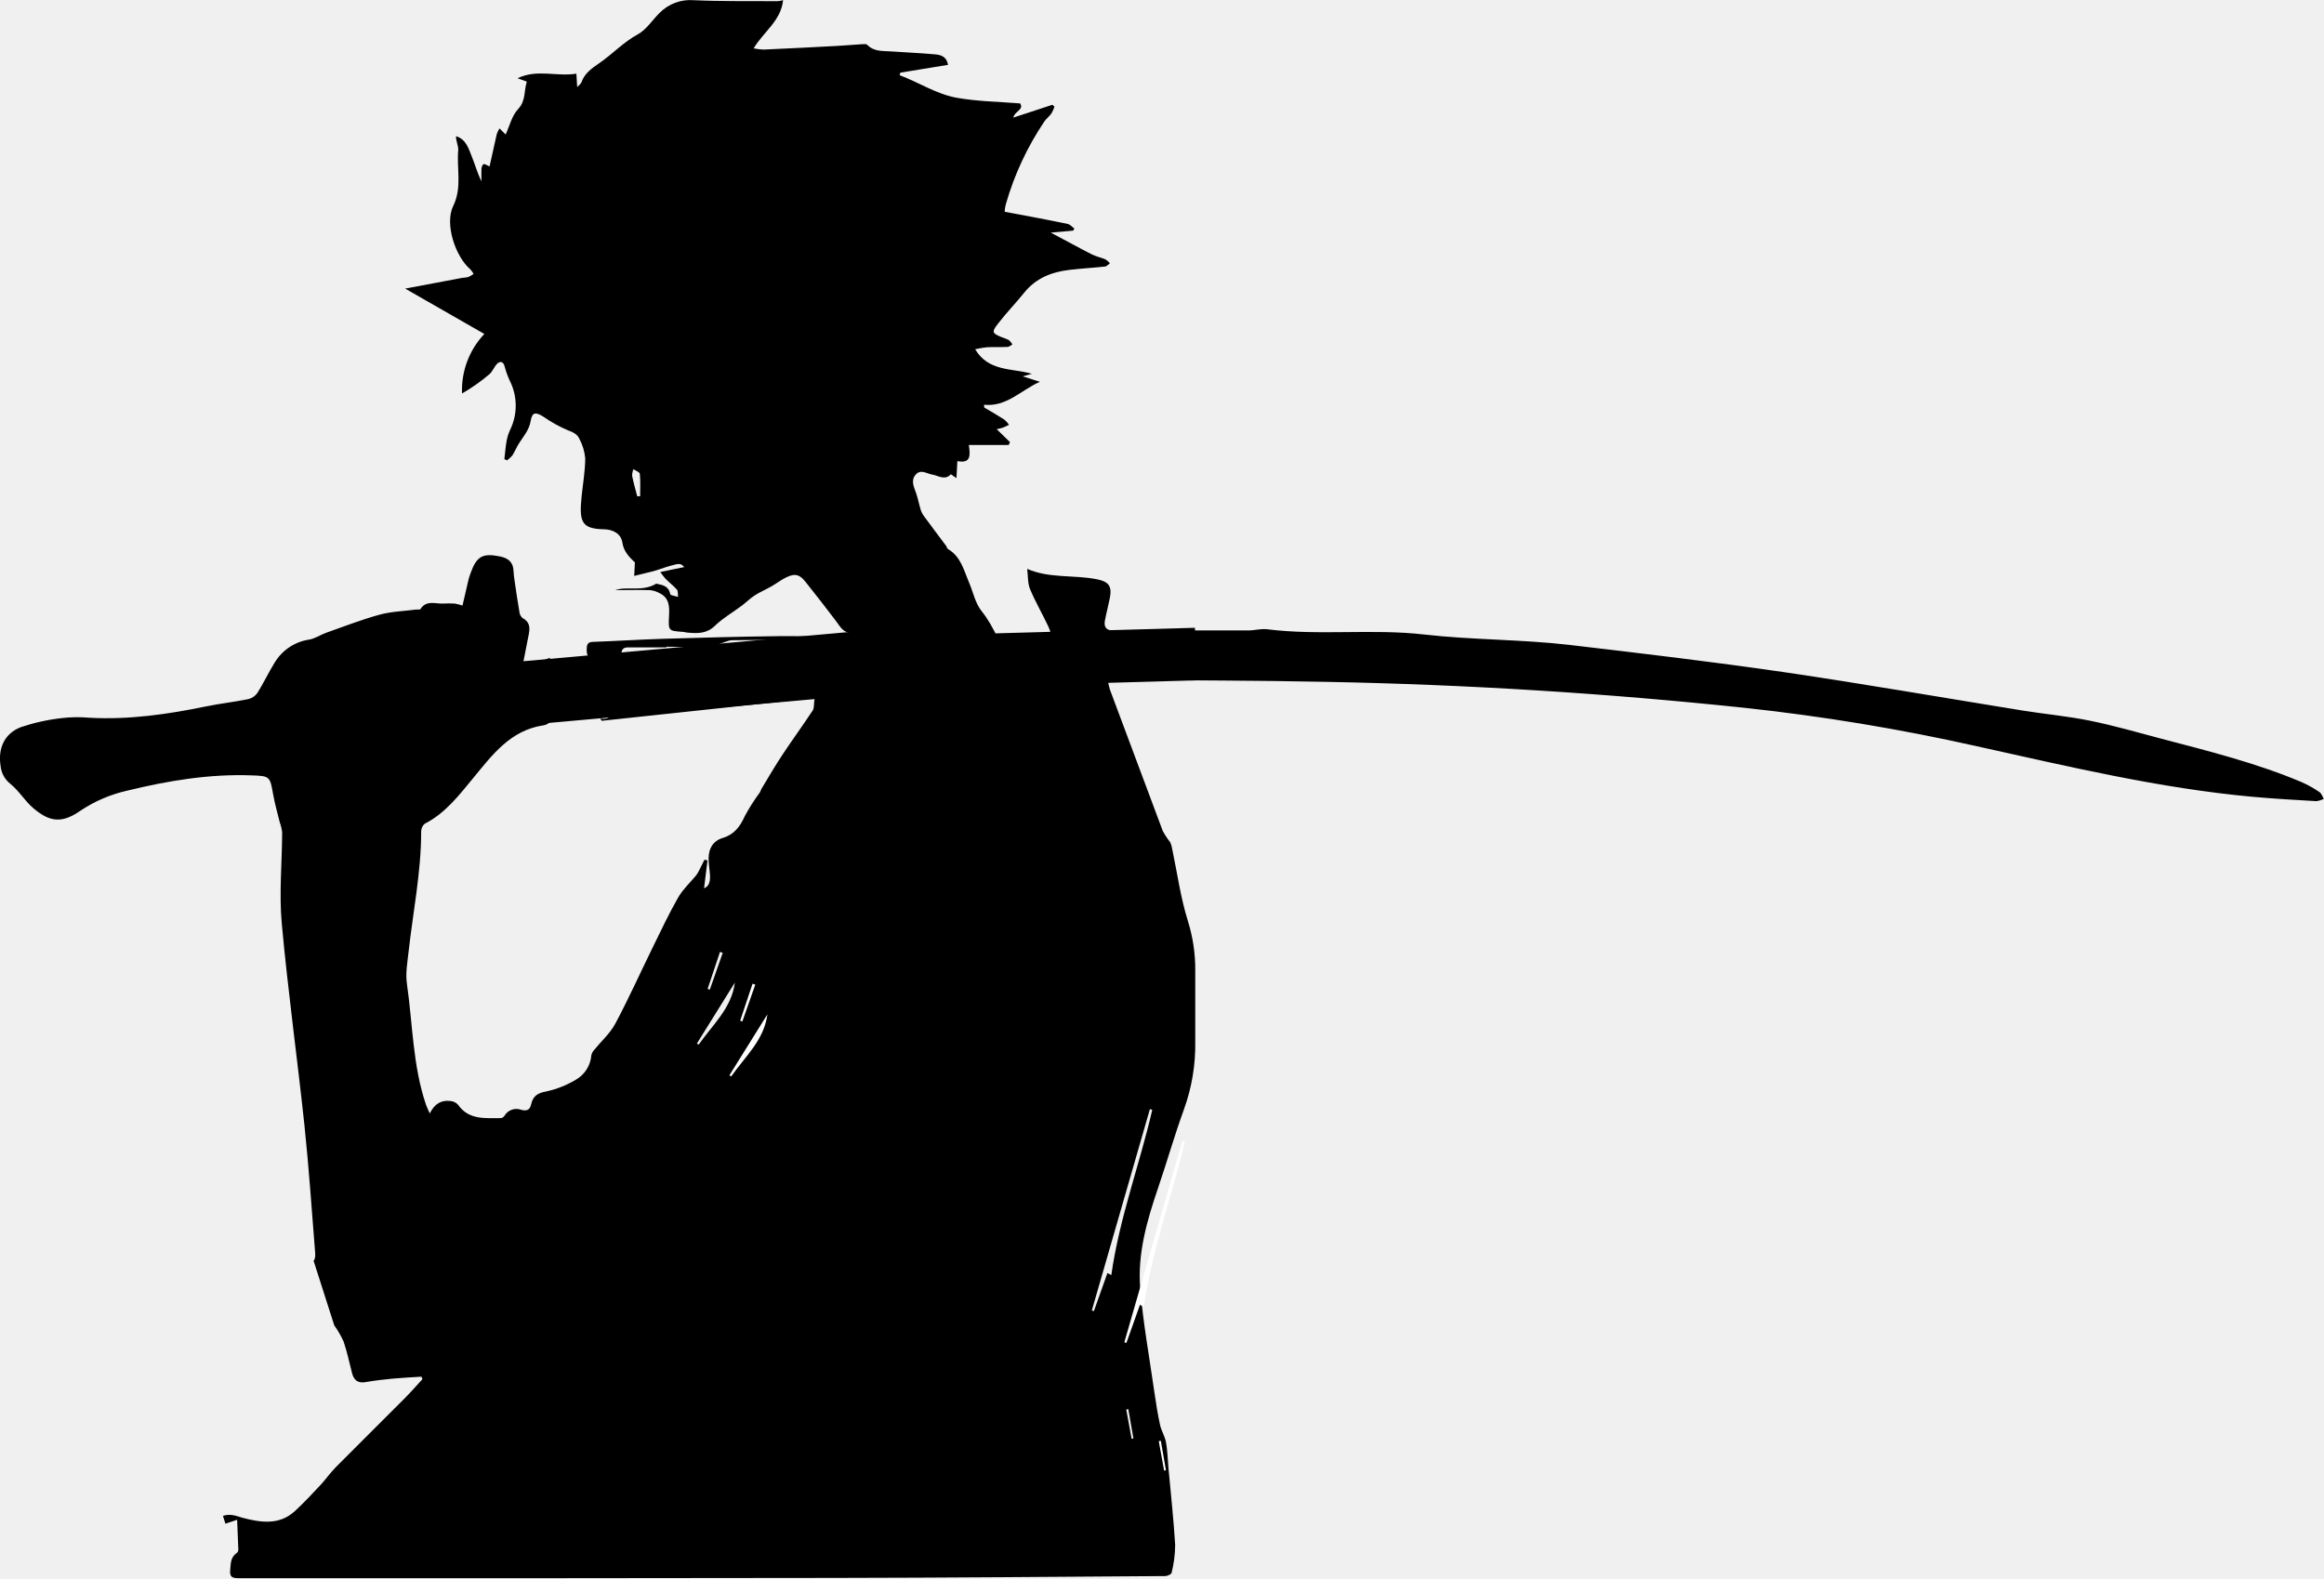
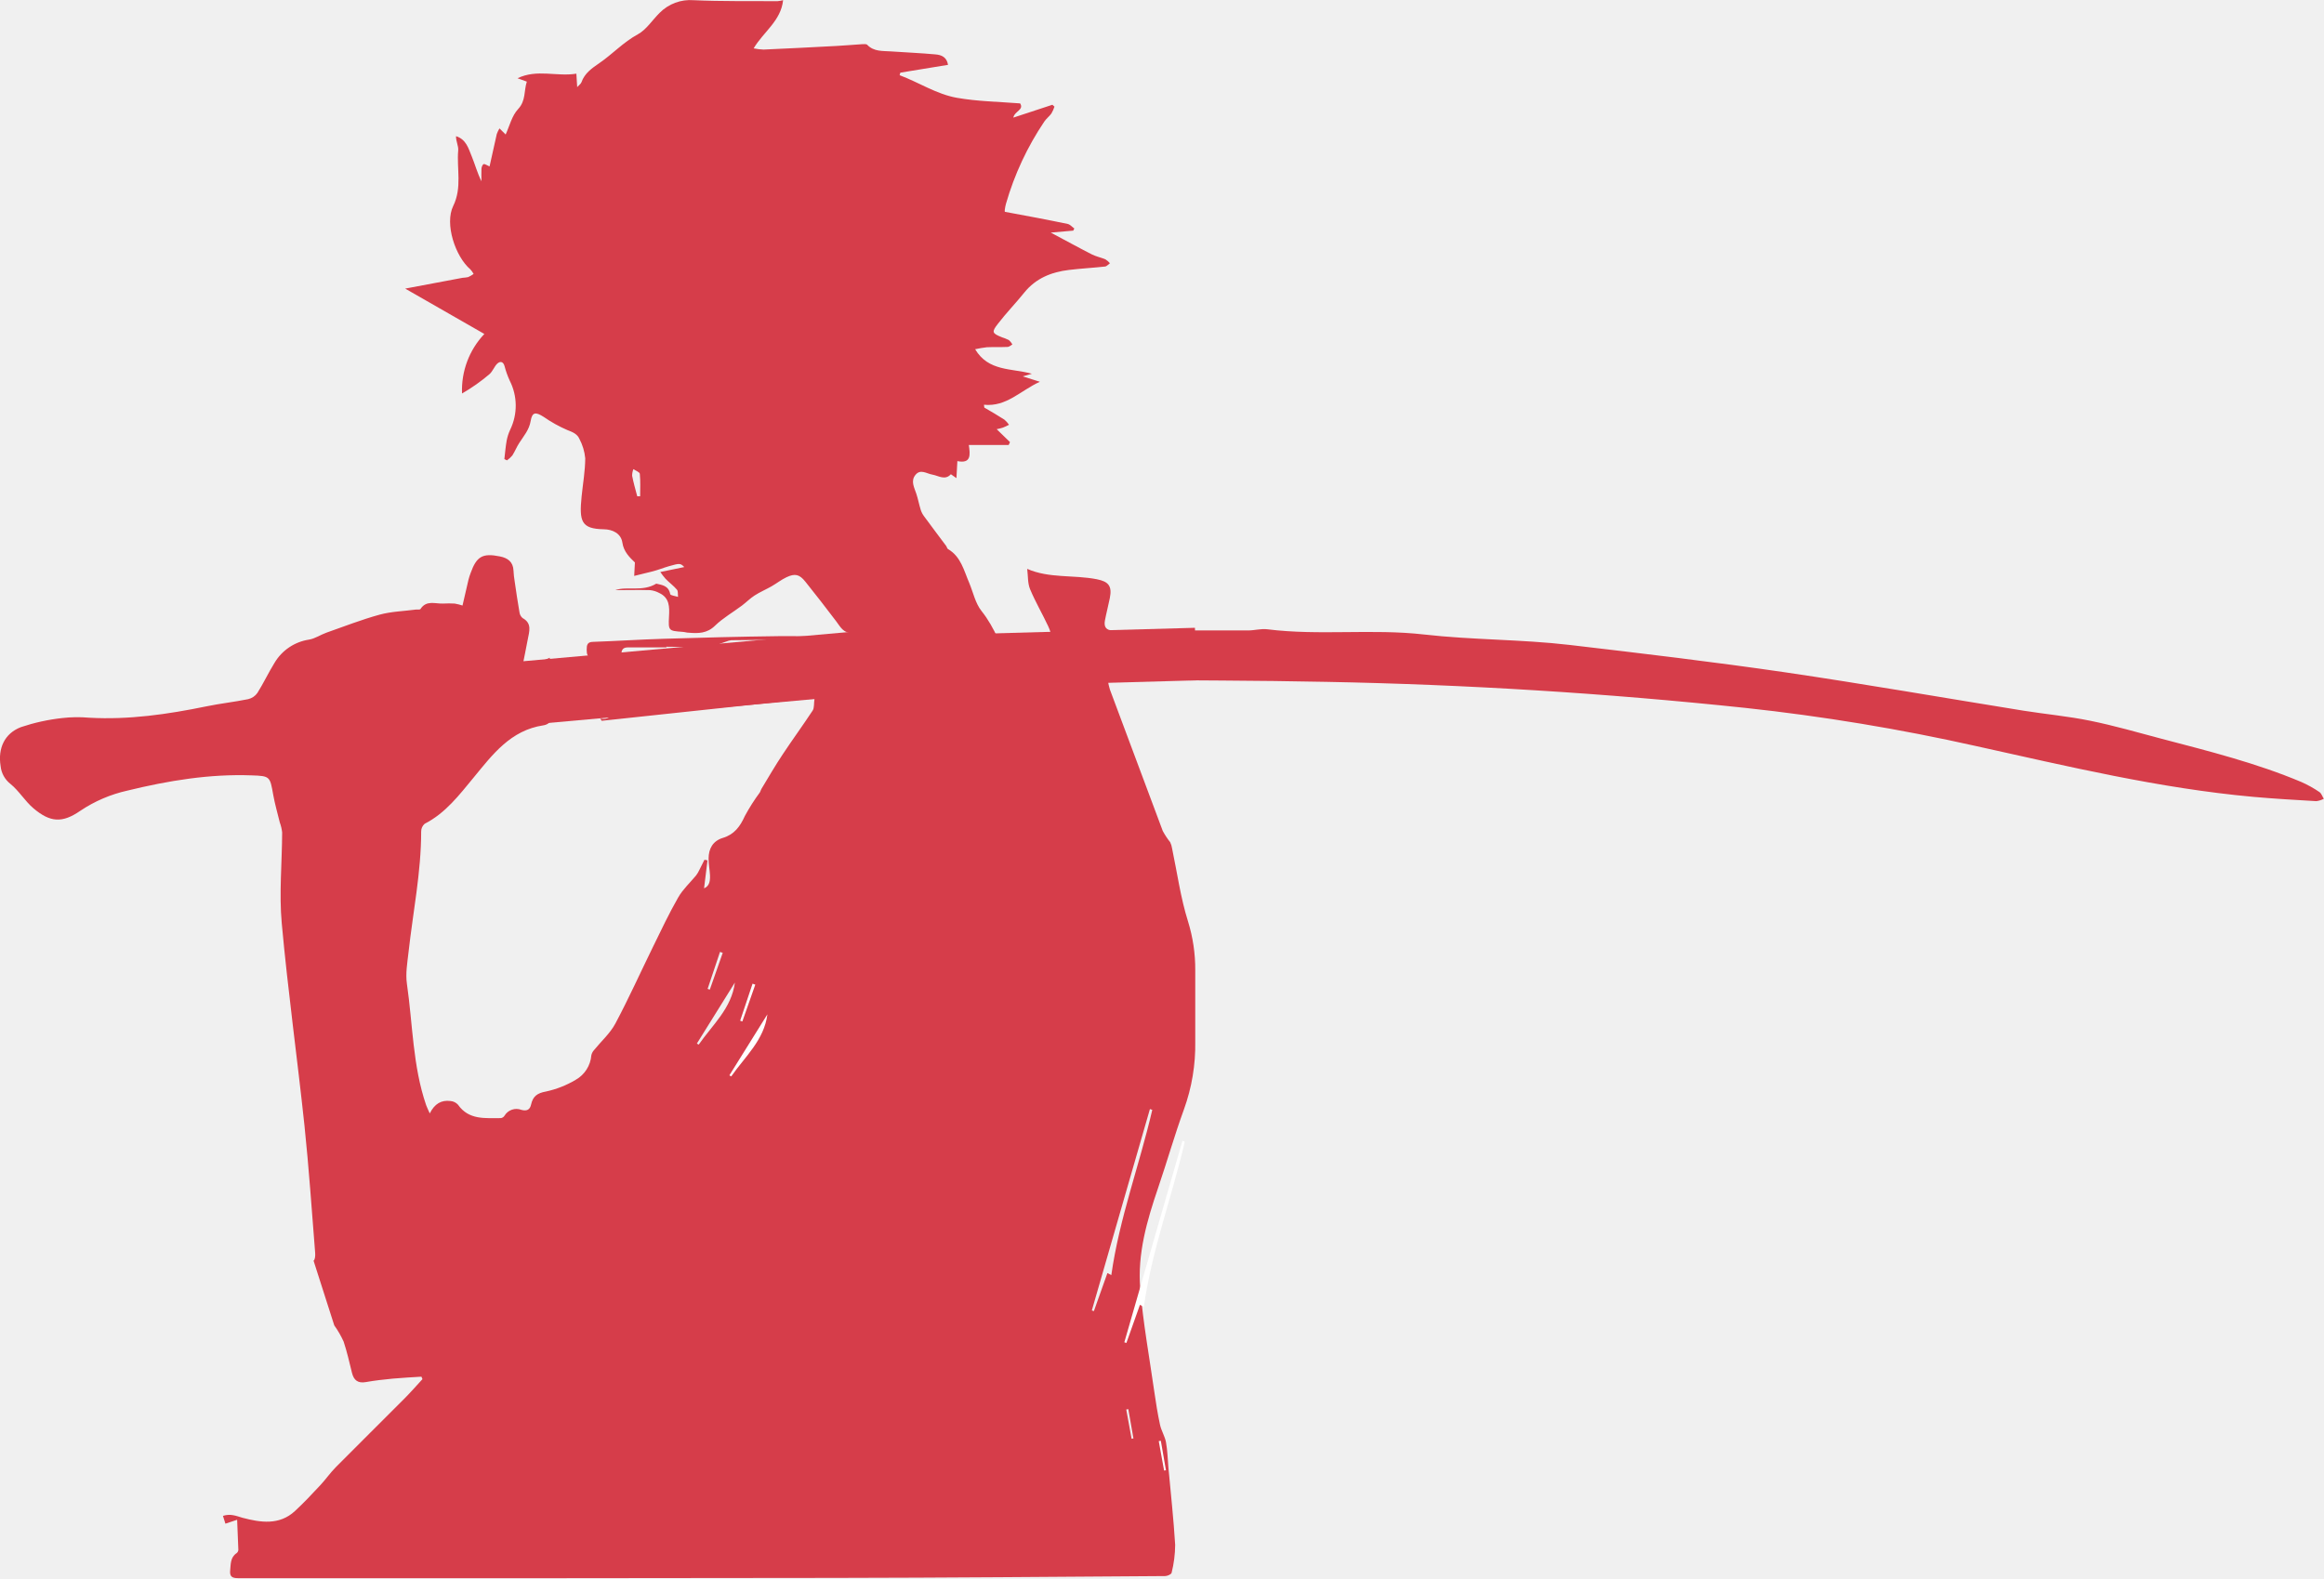
- <svg xmlns="http://www.w3.org/2000/svg" id="图层_1" data-name="图层 1" viewBox="0 0 594.78 403.98">
+ <svg xmlns="http://www.w3.org/2000/svg" fill="#D63D4A" id="图层_1" data-name="图层 1" viewBox="0 0 594.78 403.98">
  <path d="M82.42,338c.4-.25.46-1.31.41-2-.87-10.87-1.6-21.77-2.74-32.62-1.83-17.26-4.24-34.46-5.81-51.74-.7-7.69.07-15.51.1-23.27a10.72,10.72,0,0,0-.6-2.55c-.57-2.36-1.26-4.69-1.68-7.06-.84-4.69-.77-4.85-5.51-5-10.8-.4-21.37,1.35-31.82,3.9a35.48,35.48,0,0,0-12.05,5.17c-4.6,3.18-7.7,3-12-.65-2.18-1.85-3.7-4.49-5.92-6.27a6.62,6.62,0,0,1-2.48-4.57c-.72-4.49,1-8.33,5.23-9.94a50.77,50.77,0,0,1,10.51-2.31A33.81,33.81,0,0,1,25,199c10.14.57,20.07-.87,30-2.91,3.53-.73,7.14-1.12,10.68-1.84a4,4,0,0,0,2.37-1.6c1.57-2.5,2.83-5.2,4.38-7.7A12.43,12.43,0,0,1,81.29,179c1.54-.26,2.94-1.25,4.44-1.78,4.51-1.59,9-3.34,13.59-4.6,3-.82,6.22-.9,9.33-1.31.39,0,1,.06,1.14-.14,1.49-2.32,3.75-1.32,5.75-1.39a26.56,26.56,0,0,1,3,0,13.73,13.73,0,0,1,2,.5c.43-1.87,1-4.25,1.53-6.61a15.84,15.84,0,0,1,.54-1.69c1.53-4.29,3.06-5.17,7.5-4.27,2,.4,3.39,1.38,3.48,3.64a23,23,0,0,0,.3,2.74c.38,2.62.76,5.25,1.22,7.86a2.37,2.37,0,0,0,.79,1.53c2.51,1.36,1.71,3.47,1.34,5.47-.46,2.5-1,5-1.52,7.7l7.16-3c.22,2.69.42,5.08.6,7.46.15,2,.39,3.93.41,5.9s-.77,3.66-2.65,3.94c-8.4,1.26-13,7.47-17.84,13.35-3.69,4.46-7.18,9.11-12.53,11.84a2.59,2.59,0,0,0-.91,2c0,10.42-2.1,20.62-3.24,30.92-.3,2.68-.79,5.44-.41,8.05,1.51,10.39,1.47,21,4.93,31.09.18.52.44,1,.92,2.1,1.25-2.52,3-3.47,5.29-3.18a2.94,2.94,0,0,1,1.93.94c2.8,4,7,3.41,11,3.44a1.35,1.35,0,0,0,.91-.62,3.55,3.55,0,0,1,4.33-1.49c1.44.39,2.19-.09,2.47-1.37.47-2.09,1.56-2.93,3.81-3.33a25.16,25.16,0,0,0,7.61-3,7.91,7.91,0,0,0,4-6.27,2.93,2.93,0,0,1,.66-1.3c1.84-2.27,4.14-4.3,5.49-6.83,3.43-6.43,6.42-13.1,9.63-19.64,2.08-4.25,4.1-8.54,6.45-12.64,1.18-2.06,3-3.74,4.56-5.61a7.16,7.16,0,0,0,.79-1.3c.48-.91.92-1.83,1.38-2.75l.77.17-.88,7.15c1.08-.45,1.61-1.37,1.52-3.33-.07-1.43-.38-2.87-.36-4.3,0-2.52,1.11-4.51,3.64-5.27,2.93-.88,4.43-2.92,5.63-5.59a50.62,50.62,0,0,1,3.85-6.06c.17-.26.22-.61.39-.88,1.81-3,3.55-6,5.47-8.88,2.5-3.78,5.18-7.43,7.66-11.21.43-.65.27-1.67.48-3.18l-54.48,5.82-.37-.57c2.75.43,2.91-1.07,2.87-2.93-.07-4.07,0-8.15,0-12.42-1.9-.09-3.32-.2-4.74-.2s-1.6-.91-1.6-2.09.15-2,1.66-2c6-.21,12.08-.61,18.13-.79,9.75-.3,19.5-.55,29.26-.67,5.66-.07,11.32.17,17,.23a16.7,16.7,0,0,0,2.51-.38c-.33-.47-.46-.77-.54-.76-2.28.28-3.08-1.46-4.17-2.9q-3.87-5.12-7.88-10.13c-1.51-1.89-2.63-2.17-4.82-1.15-1.35.64-2.56,1.6-3.87,2.35s-2.93,1.44-4.29,2.32c-1.17.75-2.16,1.77-3.28,2.61-2.29,1.72-4.84,3.16-6.87,5.14s-4.28,2-6.73,1.79c-.52,0-1-.19-1.56-.22-3.59-.26-3.67-.26-3.48-3.95.14-2.46.14-4.77-2.5-6a6.31,6.31,0,0,0-2.34-.73c-3.09-.09-6.19,0-8.89,0,3-1.08,6.91.51,10.47-1.66,1.31.34,3.14.4,3.57,2.68.07.35,1.29.48,2,.71-.08-.63.06-1.45-.29-1.86-.85-1-2-1.83-2.91-2.78a18.12,18.12,0,0,1-1.34-1.73l6.14-1.27c-1-1-1.17-1-3.95-.21-1.45.42-2.87,1-4.32,1.36s-2.78.68-4.55,1.12c.06-1.29.12-2.28.18-3.44-1.35-1.32-2.86-2.72-3.21-5.1s-2.58-3.37-4.73-3.4c-5.8-.1-6.34-2-5.7-8.39.33-3.26.91-6.52.93-9.78a13.3,13.3,0,0,0-1.51-5c-.53-1.21-1.69-1.71-3-2.2a34.57,34.57,0,0,1-6.14-3.41c-2.07-1.32-2.93-1.23-3.32,1.07s-1.76,3.8-2.89,5.57c-.67,1-1.13,2.21-1.8,3.25a7.16,7.16,0,0,1-1.37,1.25l-.67-.33c.19-1.57.31-3.16.59-4.72a11.83,11.83,0,0,1,.91-2.81,14.12,14.12,0,0,0-.13-12.56A22.66,22.66,0,0,1,131.3,109c-.34-1.23-1.15-1.32-1.88-.63s-1.17,2-2,2.7a47,47,0,0,1-7,4.93,20.91,20.91,0,0,1,5.71-15.24L105.87,89.15l14.72-2.77A8.57,8.57,0,0,0,122,86.2a8.37,8.37,0,0,0,1.38-.8,5.49,5.49,0,0,0-.83-1.17c-3.89-3.33-6.62-11.69-4.39-16.23,2.32-4.75.86-9.51,1.28-14.24.1-1.12-.59-2.31-.56-3.63,2.59.81,3.17,3.1,4,5.11s1.44,4.31,2.51,6.44c0-1.06-.06-2.13,0-3.2,0-.43.29-1.13.58-1.2s.86.32,1.49.6c.59-2.68,1.2-5.49,1.85-8.3a7.9,7.9,0,0,1,.69-1.44l1.58,1.56c1-2.17,1.6-4.83,3.21-6.53,2-2.14,1.44-4.66,2.21-7l-2.38-.87c5-2.41,10-.35,15.06-1.17l.21,3.44c.48-.53.94-.83,1.09-1.24.81-2.31,2.66-3.58,4.56-4.89,3.38-2.31,6.16-5.37,9.86-7.38,2.2-1.19,3.71-3.65,5.58-5.49a11,11,0,0,1,8.7-3.25c7.15.33,14.33.2,21.5.25a9.42,9.42,0,0,0,1.41-.25c-.56,5.3-5,8.07-7.54,12.33a15.23,15.23,0,0,0,2.54.31q9.36-.42,18.72-.93c2.17-.11,4.33-.32,6.5-.45.44,0,1.08-.09,1.31.16,1.71,1.8,4,1.54,6.09,1.69,3.81.27,7.62.42,11.42.77,1.42.13,2.84.63,3.17,2.67l-12.21,2-.18.65c4.94,1.85,9.46,4.87,14.68,5.79s10.64,1,16.16,1.43c1.07,1.64-1.44,2-1.74,3.64l10-3.29.53.48a8.75,8.75,0,0,1-.79,1.76c-.53.74-1.31,1.31-1.81,2.06a74.49,74.49,0,0,0-9.8,21,10.37,10.37,0,0,0-.31,1.55,2,2,0,0,0,0,.55c5.44,1,10.77,2,16.09,3.11.62.13,1.13.76,1.7,1.16l-.27.55-5.76.5c3.78,2,7.11,3.85,10.49,5.57,1.1.56,2.36.8,3.5,1.28a4.84,4.84,0,0,1,1.15,1c-.41.29-.8.79-1.24.84-3.07.34-6.16.5-9.23.87-4.49.54-8.47,2.12-11.43,5.78-2.18,2.71-4.62,5.22-6.76,8-1.67,2.13-1.49,2.45,1,3.45a13.32,13.32,0,0,1,1.82.74,4.57,4.57,0,0,1,.88,1.09c-.4.23-.79.63-1.2.65-1.78.08-3.56,0-5.33.08a28.17,28.17,0,0,0-3,.51c3.41,5.74,9.31,4.82,14.52,6.28l-2.35.67L268.3,113c-5,2.28-8.54,6.47-14.31,5.88l.1.73c1.72,1,3.46,2,5.14,3.09a6.76,6.76,0,0,1,1.18,1.31c-.53.25-1,.53-1.58.73a13.4,13.4,0,0,1-1.58.4l3.41,3.31-.34.73h-10.2c.37,2.55.63,4.83-2.93,4.13-.08,1.48-.15,2.78-.24,4.36l-1.42-1c-1.52,1.66-3.17.37-4.7.11s-3.06-1.53-4.36.05-.31,3.23.22,4.85c.44,1.34.7,2.75,1.12,4.1a5.47,5.47,0,0,0,.86,1.66c1.86,2.54,3.76,5.05,5.64,7.57.19.26.25.68.49.82,3.32,1.95,4.06,5.51,5.43,8.67,1,2.41,1.57,5.21,3.14,7.18,3.47,4.33,5.14,9.5,7.71,14.59a7.67,7.67,0,0,0,2.6-.87,81.48,81.48,0,0,0,7.41-6.73c.42-.44-.2-2.13-.66-3.1-1.49-3.19-3.29-6.24-4.64-9.49-.63-1.53-.5-3.37-.73-5.18,5.64,2.47,11.88,1.49,17.81,2.65,3.05.6,3.94,1.77,3.34,4.81-.38,1.93-.9,3.84-1.26,5.77-.29,1.58.28,2.53,2.08,2.53,11.52,0,23,0,34.56,0,1.64,0,3.31-.5,4.9-.3,13.33,1.67,26.8-.18,40.08,1.33,12.43,1.42,24.94,1.23,37.33,2.68,18.39,2.16,36.78,4.33,55.09,7,20.4,3,40.7,6.55,61,9.82,5.71.91,11.49,1.43,17.14,2.59,6.14,1.25,12.19,3,18.26,4.61,12.08,3.17,24.2,6.2,35.75,11.06a28.85,28.85,0,0,1,4.64,2.58c.52.35.75,1.14,1.12,1.73a5.76,5.76,0,0,1-1.92.6c-5.38-.31-10.75-.62-16.12-1.1-24-2.17-47.46-7.81-70.95-13a529.55,529.55,0,0,0-59.12-9.78q-53.46-5.64-107.17-6.66c-17.9-.37-35.81-.36-53.71-.51-.65,0-1.29.07-2.23.13a19.79,19.79,0,0,0,.55,2.36Q293,209.89,299.76,228a19.88,19.88,0,0,0,1.9,2.88,5.6,5.6,0,0,1,.49,1.63c1.31,6.23,2.17,12.6,4.07,18.64a41.27,41.27,0,0,1,1.85,12.51c0,6.06,0,12.11,0,18.17a48.61,48.61,0,0,1-2.91,17.48c-2.4,6.59-4.31,13.35-6.58,20-2.86,8.39-5.34,16.93-4.59,25.83s2.34,17.55,3.59,26.32c.41,2.86.86,5.71,1.47,8.53.33,1.54,1.25,2.95,1.53,4.49.39,2.12.43,4.31.62,6.46.6,6.6,1.33,13.19,1.73,19.8a30.14,30.14,0,0,1-.91,7.15c-.07.39-1.08.84-1.66.84-28.21.19-56.42.43-84.62.47q-76.33.12-152.66.07c-1.59,0-2.16-.49-2-2s0-3.33,1.66-4.42a1.15,1.15,0,0,0,.43-.82c-.08-2.53-.2-5.06-.31-7.71l-3,1-.63-2c1.95-.62,3.34,0,5,.49,4.58,1.2,9.42,2,13.44-1.74,2.27-2.09,4.38-4.36,6.49-6.62,1.39-1.48,2.55-3.19,4-4.64,5.8-5.86,11.68-11.64,17.49-17.49,1.6-1.6,3.09-3.32,4.64-5l-.26-.63c-2.45.16-4.91.27-7.36.5-2.29.22-4.59.48-6.85.88-2.05.37-3.1-.46-3.57-2.37-.67-2.68-1.26-5.39-2.14-8a24.19,24.19,0,0,0-2.39-4.14m85-173.65V181c-3.29,0-6.58,0-9.86,0-1.33,0-1.74.72-1.63,2.06s.62,1.92,2,1.81c.58-.05,1.18,0,1.77,0l27.36-1.63c9.39-.55,18.78-1.07,28.17-1.67.59,0,1.53-.59,1.63-1.06.25-1.09-.51-1.66-1.64-1.65h-.19q-15.5.15-31,.3a4.8,4.8,0,0,0-1.31.35c-1.48.45-2.93,1.23-4.43,1.31C179.92,181,176.3,180.83,172.69,180.83ZM297.07,299.39l-.6-.21L281.6,350.74l.53.16,3.46-9.74,1,.52C288.65,327.09,293.81,313.47,297.07,299.39Zm-106.82-32.6q-4.86,7.79-9.73,15.62l.47.27C184.52,277.62,189.42,273.35,190.25,266.79Zm-25-124.47H166c0-1.91.11-3.83-.08-5.72,0-.47-1.07-.83-1.64-1.24a4.57,4.57,0,0,0-.33,1.69C164.29,138.83,164.8,140.57,165.26,142.32Zm21.89,116.87-.7-.24q-1.57,4.74-3.17,9.47l.56.19ZM291.78,383.58l.47-.08L290.94,376l-.53.09Q291.09,379.82,291.78,383.58Z" transform="translate(-2.17 -15.27)" />
  <path d="M305.39,307.53c-3.26,14.08-8.42,27.71-10.48,42.29l-1-.52-3.46,9.75-.53-.16,14.87-51.57Z" transform="translate(-2.17 -15.27)" style="fill:#fff" />
  <path d="M198.57,274.93c-.83,6.57-5.73,10.84-9.26,15.89l-.47-.27Z" transform="translate(-2.17 -15.27)" style="fill:#fff" />
  <path d="M195.47,267.33l-3.31,9.42-.56-.19q1.59-4.74,3.17-9.47Z" transform="translate(-2.17 -15.27)" style="fill:#fff" />
  <path d="M300.1,391.72q-.69-3.77-1.37-7.53l.53-.09,1.31,7.54Z" transform="translate(-2.17 -15.27)" style="fill:#fff" />
  <rect x="135.92" y="180.37" width="94.3" height="16.31" transform="translate(-18.28 1.84) rotate(-5.13)" />
  <rect x="213.88" y="177.31" width="94.3" height="13.46" transform="translate(-7.16 -7.98) rotate(-1.59)" />
</svg>
